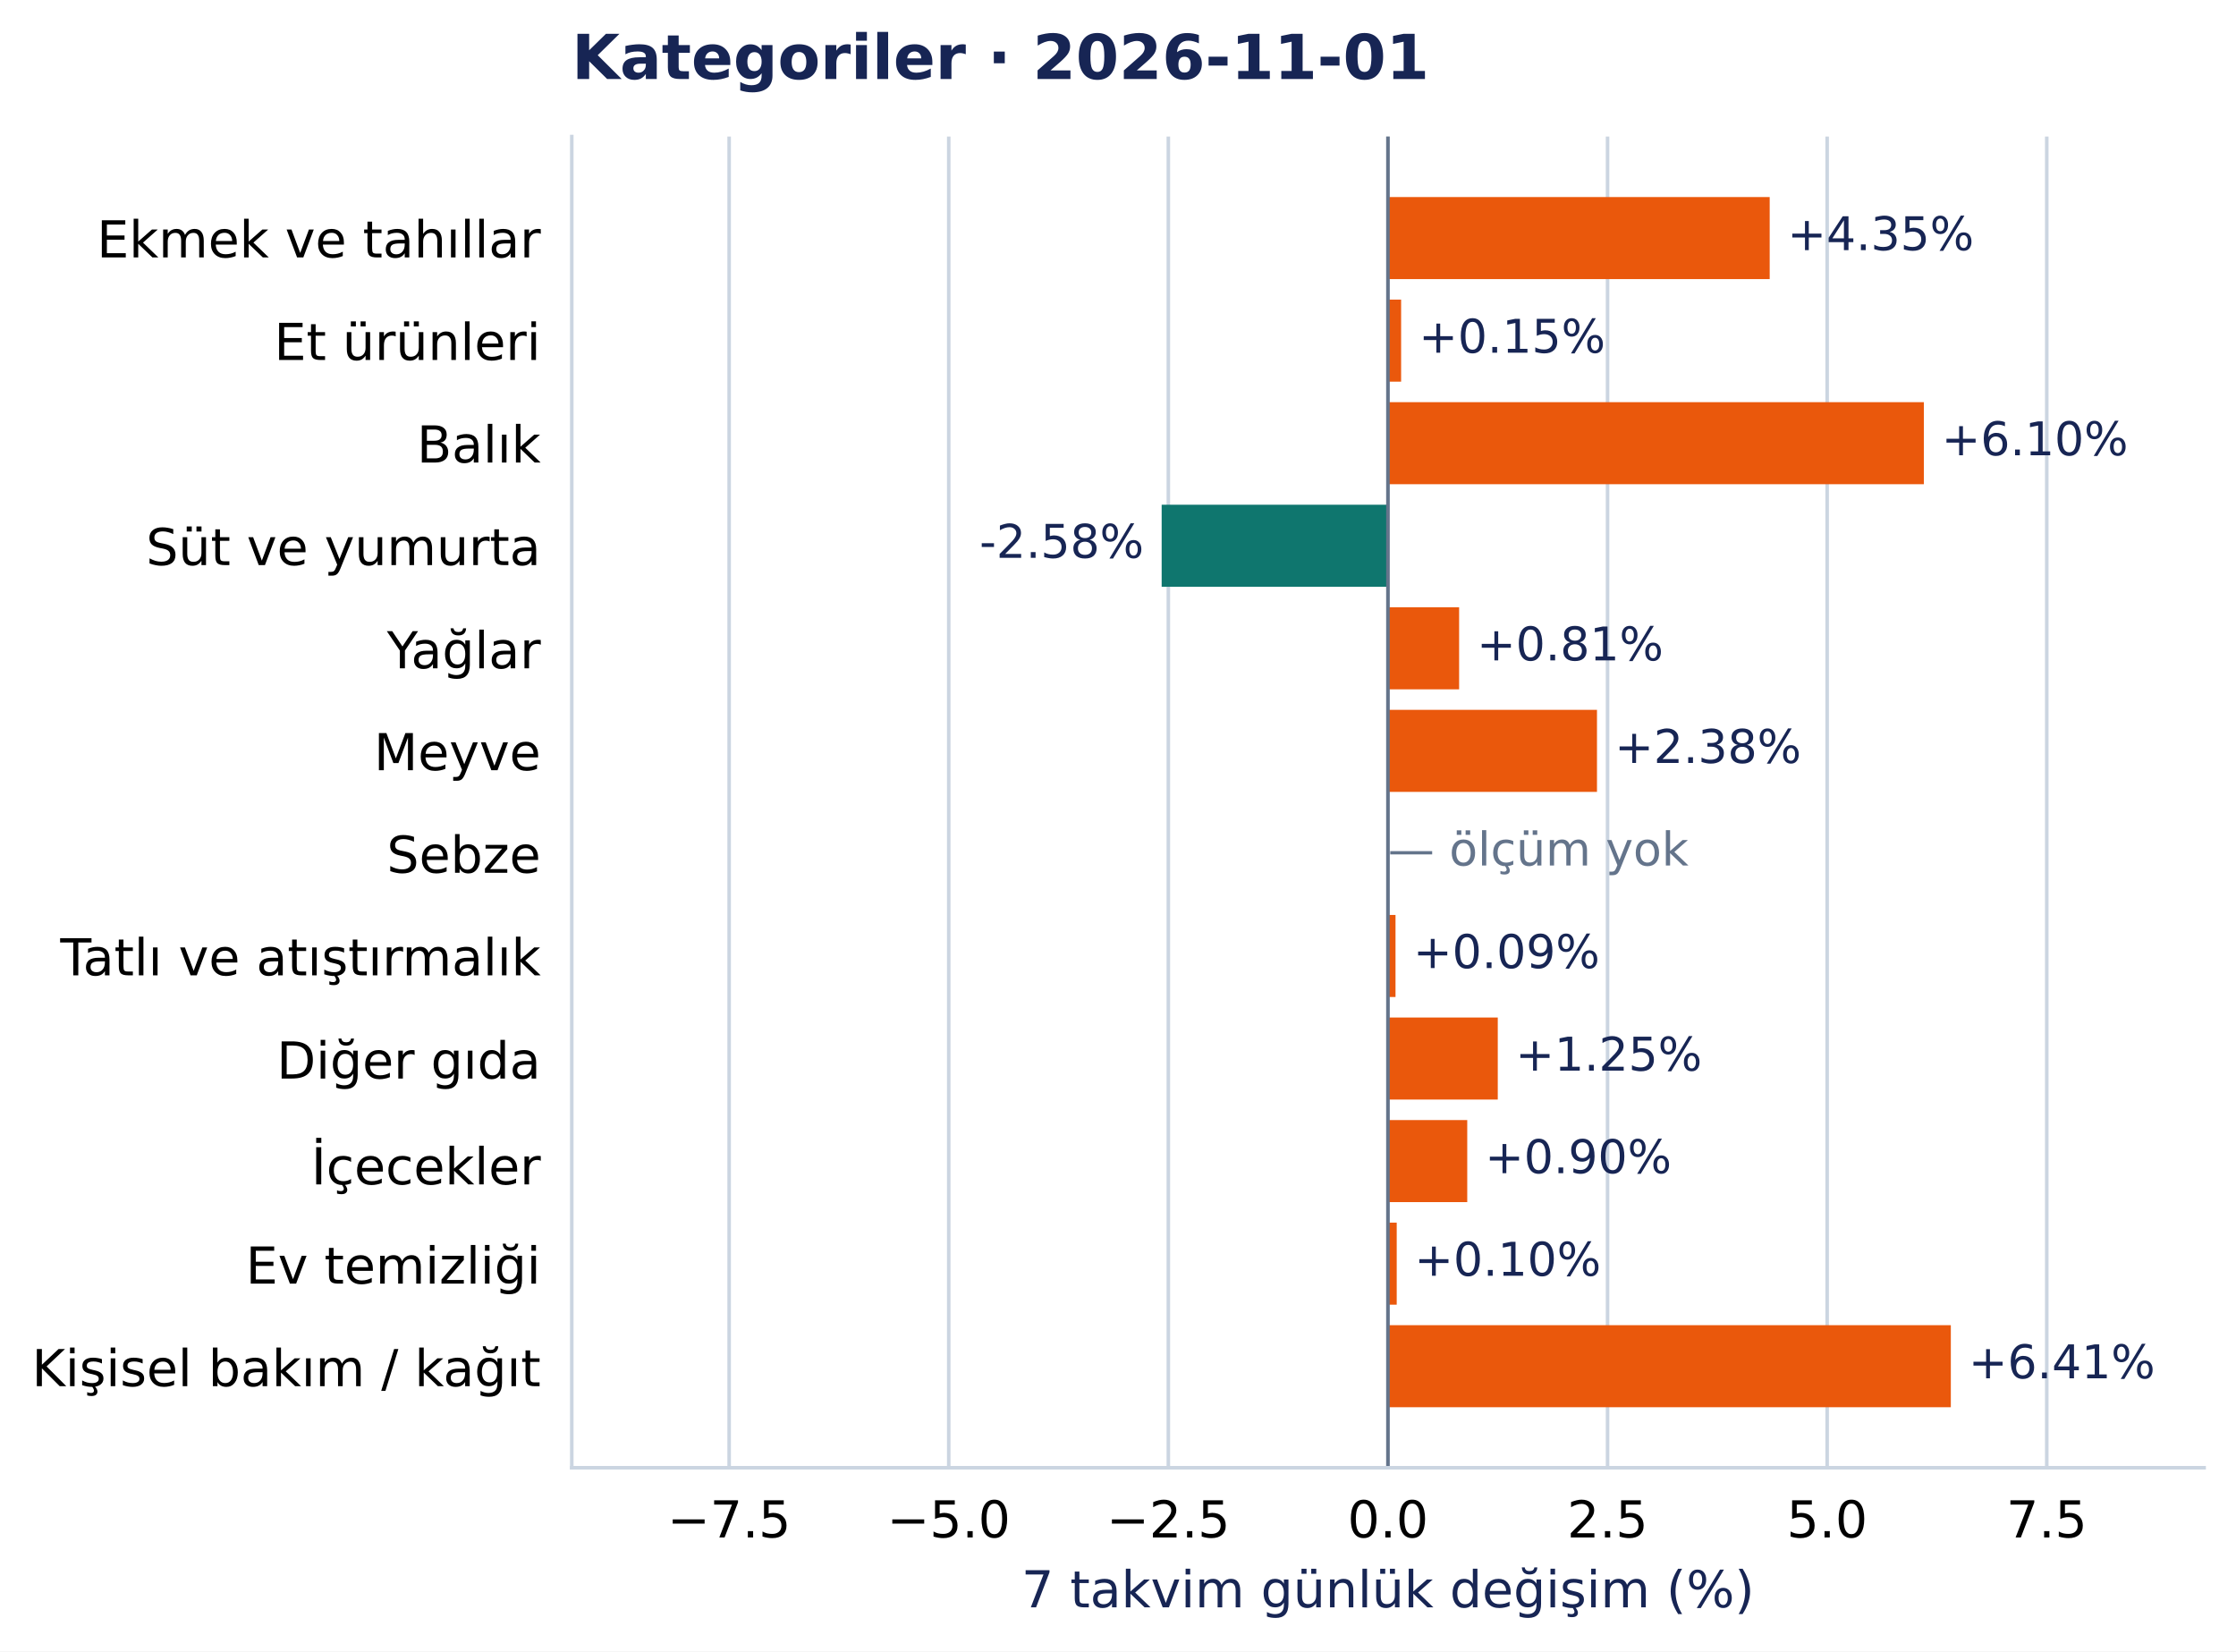
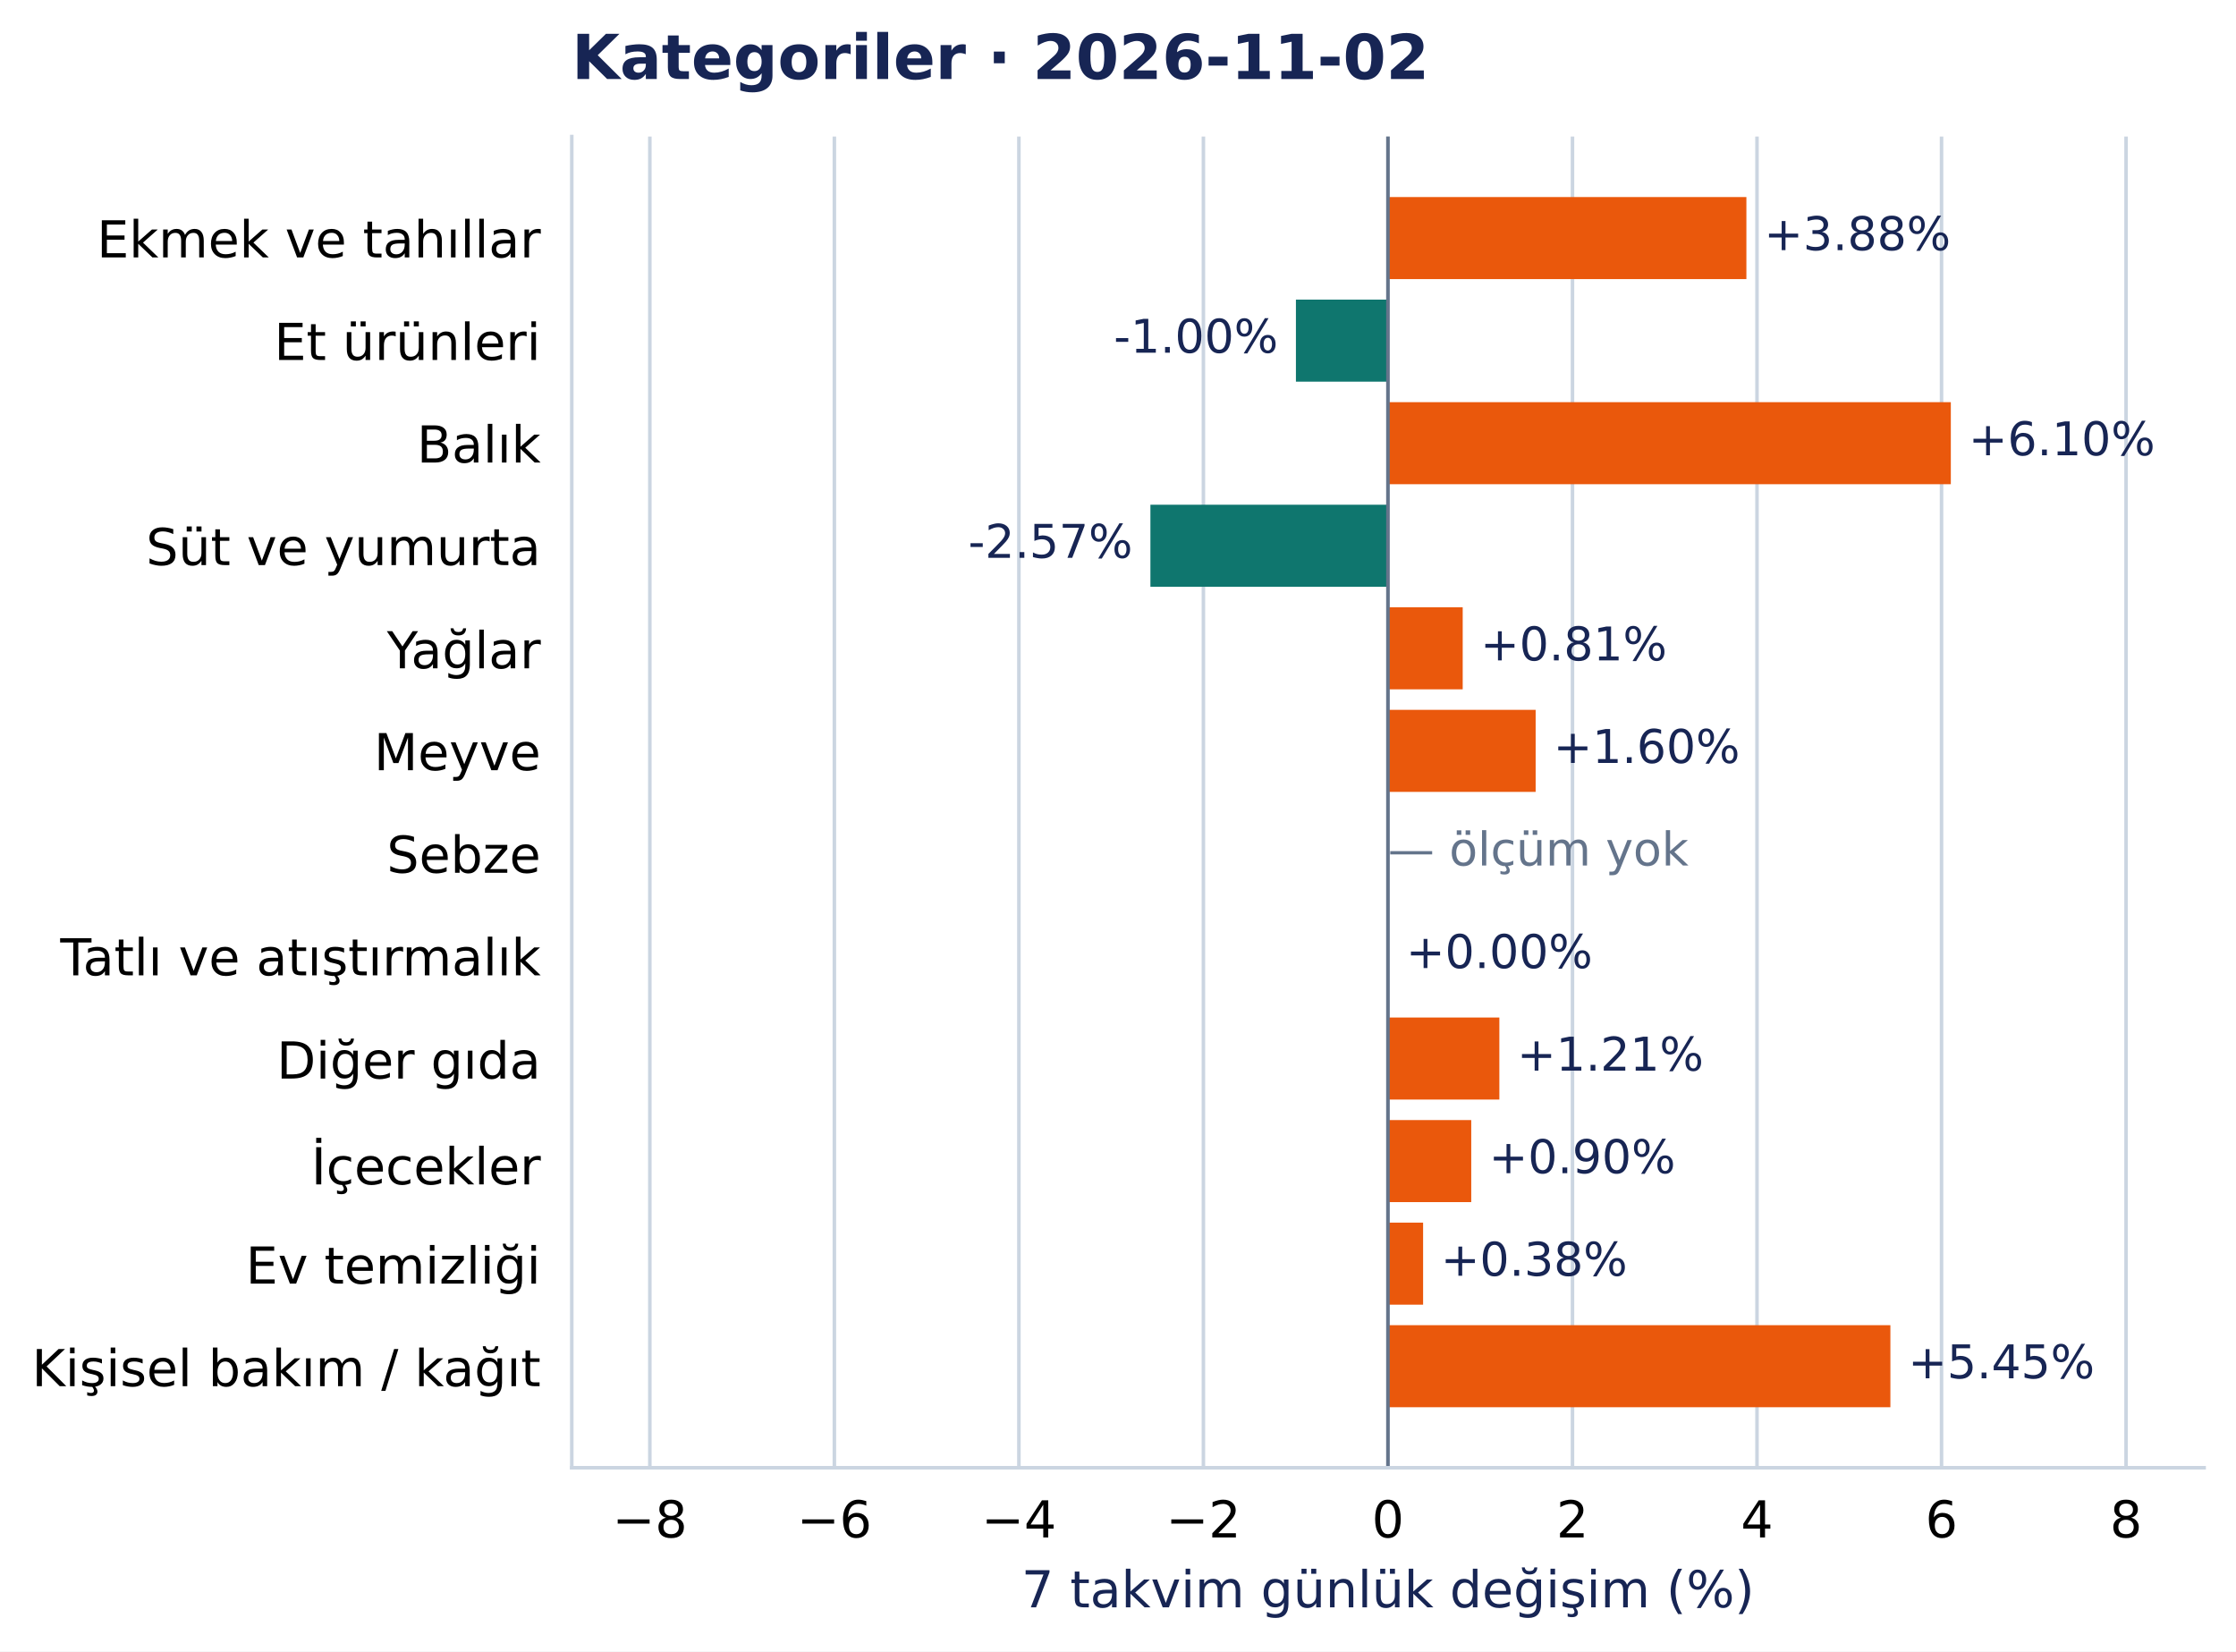
<svg xmlns="http://www.w3.org/2000/svg" width="504.998pt" height="372.97pt" viewBox="0 0 504.998 372.97" version="1.1">
  <defs>
    <style type="text/css">*{stroke-linejoin: round; stroke-linecap: butt}</style>
  </defs>
  <g id="figure_1">
    <g id="patch_1">
      <path d="M 0 372.97 L 504.998 372.97 L 504.998 0 L 0 0 z " style="fill: #ffffff" />
    </g>
    <g id="axes_1">
      <g id="patch_2">
        <path d="M 129.135 331.478 L 497.798 331.478 L 497.798 30.838 L 129.135 30.838 z " style="fill: #ffffff" />
      </g>
      <g id="matplotlib.axis_1">
        <g id="xtick_1">
          <g id="line2d_1">
-             <path d="M 164.675 331.478 L 164.675 30.838 " clip-path="url(#pcea90821e2)" style="fill: none; stroke: #cbd5e1; stroke-width: 0.8; stroke-linecap: square" />
+             <path d="M 146.766 331.478 L 146.766 30.838 " clip-path="url(#pcea90821e2)" style="fill: none; stroke: #cbd5e1; stroke-width: 0.8; stroke-linecap: square" />
          </g>
          <g id="line2d_2" />
          <g id="text_1">
-             <text style="font-size: 11.5px; font-family: 'DejaVu Sans', 'Bitstream Vera Sans', 'Computer Modern Sans Serif', 'Lucida Grande', 'Verdana', 'Geneva', 'Lucid', 'Arial', 'Helvetica', 'Avant Garde', sans-serif; text-anchor: middle" x="164.675" y="347.216" transform="rotate(-0 164.6746 347.2157)">−7.5</text>
+             <text style="font-size: 11.5px; font-family: 'DejaVu Sans', 'Bitstream Vera Sans', 'Computer Modern Sans Serif', 'Lucida Grande', 'Verdana', 'Geneva', 'Lucid', 'Arial', 'Helvetica', 'Avant Garde', sans-serif; text-anchor: middle" x="146.766" y="347.216" transform="rotate(-0 146.7661 347.2157)">−8</text>
          </g>
        </g>
        <g id="xtick_2">
          <g id="line2d_3">
-             <path d="M 214.272 331.478 L 214.272 30.838 " clip-path="url(#pcea90821e2)" style="fill: none; stroke: #cbd5e1; stroke-width: 0.8; stroke-linecap: square" />
+             <path d="M 188.441 331.478 L 188.441 30.838 " clip-path="url(#pcea90821e2)" style="fill: none; stroke: #cbd5e1; stroke-width: 0.8; stroke-linecap: square" />
          </g>
          <g id="line2d_4" />
          <g id="text_2">
-             <text style="font-size: 11.5px; font-family: 'DejaVu Sans', 'Bitstream Vera Sans', 'Computer Modern Sans Serif', 'Lucida Grande', 'Verdana', 'Geneva', 'Lucid', 'Arial', 'Helvetica', 'Avant Garde', sans-serif; text-anchor: middle" x="214.272" y="347.216" transform="rotate(-0 214.2719 347.2157)">−5.0</text>
+             <text style="font-size: 11.5px; font-family: 'DejaVu Sans', 'Bitstream Vera Sans', 'Computer Modern Sans Serif', 'Lucida Grande', 'Verdana', 'Geneva', 'Lucid', 'Arial', 'Helvetica', 'Avant Garde', sans-serif; text-anchor: middle" x="188.441" y="347.216" transform="rotate(-0 188.4412 347.2157)">−6</text>
          </g>
        </g>
        <g id="xtick_3">
          <g id="line2d_5">
-             <path d="M 263.869 331.478 L 263.869 30.838 " clip-path="url(#pcea90821e2)" style="fill: none; stroke: #cbd5e1; stroke-width: 0.8; stroke-linecap: square" />
+             <path d="M 230.116 331.478 L 230.116 30.838 " clip-path="url(#pcea90821e2)" style="fill: none; stroke: #cbd5e1; stroke-width: 0.8; stroke-linecap: square" />
          </g>
          <g id="line2d_6" />
          <g id="text_3">
-             <text style="font-size: 11.5px; font-family: 'DejaVu Sans', 'Bitstream Vera Sans', 'Computer Modern Sans Serif', 'Lucida Grande', 'Verdana', 'Geneva', 'Lucid', 'Arial', 'Helvetica', 'Avant Garde', sans-serif; text-anchor: middle" x="263.869" y="347.216" transform="rotate(-0 263.8693 347.2157)">−2.5</text>
+             <text style="font-size: 11.5px; font-family: 'DejaVu Sans', 'Bitstream Vera Sans', 'Computer Modern Sans Serif', 'Lucida Grande', 'Verdana', 'Geneva', 'Lucid', 'Arial', 'Helvetica', 'Avant Garde', sans-serif; text-anchor: middle" x="230.116" y="347.216" transform="rotate(-0 230.1163 347.2157)">−4</text>
          </g>
        </g>
        <g id="xtick_4">
          <g id="line2d_7">
-             <path d="M 313.467 331.478 L 313.467 30.838 " clip-path="url(#pcea90821e2)" style="fill: none; stroke: #cbd5e1; stroke-width: 0.8; stroke-linecap: square" />
+             <path d="M 271.791 331.478 L 271.791 30.838 " clip-path="url(#pcea90821e2)" style="fill: none; stroke: #cbd5e1; stroke-width: 0.8; stroke-linecap: square" />
          </g>
          <g id="line2d_8" />
          <g id="text_4">
-             <text style="font-size: 11.5px; font-family: 'DejaVu Sans', 'Bitstream Vera Sans', 'Computer Modern Sans Serif', 'Lucida Grande', 'Verdana', 'Geneva', 'Lucid', 'Arial', 'Helvetica', 'Avant Garde', sans-serif; text-anchor: middle" x="313.467" y="347.216" transform="rotate(-0 313.4666 347.2157)">0.0</text>
+             <text style="font-size: 11.5px; font-family: 'DejaVu Sans', 'Bitstream Vera Sans', 'Computer Modern Sans Serif', 'Lucida Grande', 'Verdana', 'Geneva', 'Lucid', 'Arial', 'Helvetica', 'Avant Garde', sans-serif; text-anchor: middle" x="271.791" y="347.216" transform="rotate(-0 271.7914 347.2157)">−2</text>
          </g>
        </g>
        <g id="xtick_5">
          <g id="line2d_9">
-             <path d="M 363.064 331.478 L 363.064 30.838 " clip-path="url(#pcea90821e2)" style="fill: none; stroke: #cbd5e1; stroke-width: 0.8; stroke-linecap: square" />
+             <path d="M 313.467 331.478 L 313.467 30.838 " clip-path="url(#pcea90821e2)" style="fill: none; stroke: #cbd5e1; stroke-width: 0.8; stroke-linecap: square" />
          </g>
          <g id="line2d_10" />
          <g id="text_5">
-             <text style="font-size: 11.5px; font-family: 'DejaVu Sans', 'Bitstream Vera Sans', 'Computer Modern Sans Serif', 'Lucida Grande', 'Verdana', 'Geneva', 'Lucid', 'Arial', 'Helvetica', 'Avant Garde', sans-serif; text-anchor: middle" x="363.064" y="347.216" transform="rotate(-0 363.0639 347.2157)">2.5</text>
+             <text style="font-size: 11.5px; font-family: 'DejaVu Sans', 'Bitstream Vera Sans', 'Computer Modern Sans Serif', 'Lucida Grande', 'Verdana', 'Geneva', 'Lucid', 'Arial', 'Helvetica', 'Avant Garde', sans-serif; text-anchor: middle" x="313.467" y="347.216" transform="rotate(-0 313.4666 347.2157)">0</text>
          </g>
        </g>
        <g id="xtick_6">
          <g id="line2d_11">
-             <path d="M 412.661 331.478 L 412.661 30.838 " clip-path="url(#pcea90821e2)" style="fill: none; stroke: #cbd5e1; stroke-width: 0.8; stroke-linecap: square" />
+             <path d="M 355.142 331.478 L 355.142 30.838 " clip-path="url(#pcea90821e2)" style="fill: none; stroke: #cbd5e1; stroke-width: 0.8; stroke-linecap: square" />
          </g>
          <g id="line2d_12" />
          <g id="text_6">
-             <text style="font-size: 11.5px; font-family: 'DejaVu Sans', 'Bitstream Vera Sans', 'Computer Modern Sans Serif', 'Lucida Grande', 'Verdana', 'Geneva', 'Lucid', 'Arial', 'Helvetica', 'Avant Garde', sans-serif; text-anchor: middle" x="412.661" y="347.216" transform="rotate(-0 412.6612 347.2157)">5.0</text>
+             <text style="font-size: 11.5px; font-family: 'DejaVu Sans', 'Bitstream Vera Sans', 'Computer Modern Sans Serif', 'Lucida Grande', 'Verdana', 'Geneva', 'Lucid', 'Arial', 'Helvetica', 'Avant Garde', sans-serif; text-anchor: middle" x="355.142" y="347.216" transform="rotate(-0 355.1417 347.2157)">2</text>
          </g>
        </g>
        <g id="xtick_7">
          <g id="line2d_13">
-             <path d="M 462.258 331.478 L 462.258 30.838 " clip-path="url(#pcea90821e2)" style="fill: none; stroke: #cbd5e1; stroke-width: 0.8; stroke-linecap: square" />
+             <path d="M 396.817 331.478 L 396.817 30.838 " clip-path="url(#pcea90821e2)" style="fill: none; stroke: #cbd5e1; stroke-width: 0.8; stroke-linecap: square" />
          </g>
          <g id="line2d_14" />
          <g id="text_7">
-             <text style="font-size: 11.5px; font-family: 'DejaVu Sans', 'Bitstream Vera Sans', 'Computer Modern Sans Serif', 'Lucida Grande', 'Verdana', 'Geneva', 'Lucid', 'Arial', 'Helvetica', 'Avant Garde', sans-serif; text-anchor: middle" x="462.258" y="347.216" transform="rotate(-0 462.2585 347.2157)">7.5</text>
-           </g>
-         </g>
-         <g id="text_8">
+             <text style="font-size: 11.5px; font-family: 'DejaVu Sans', 'Bitstream Vera Sans', 'Computer Modern Sans Serif', 'Lucida Grande', 'Verdana', 'Geneva', 'Lucid', 'Arial', 'Helvetica', 'Avant Garde', sans-serif; text-anchor: middle" x="396.817" y="347.216" transform="rotate(-0 396.8168 347.2157)">4</text>
+           </g>
+         </g>
+         <g id="xtick_8">
+           <g id="line2d_15">
+             <path d="M 438.492 331.478 L 438.492 30.838 " clip-path="url(#pcea90821e2)" style="fill: none; stroke: #cbd5e1; stroke-width: 0.8; stroke-linecap: square" />
+           </g>
+           <g id="line2d_16" />
+           <g id="text_8">
+             <text style="font-size: 11.5px; font-family: 'DejaVu Sans', 'Bitstream Vera Sans', 'Computer Modern Sans Serif', 'Lucida Grande', 'Verdana', 'Geneva', 'Lucid', 'Arial', 'Helvetica', 'Avant Garde', sans-serif; text-anchor: middle" x="438.492" y="347.216" transform="rotate(-0 438.4919 347.2157)">6</text>
+           </g>
+         </g>
+         <g id="xtick_9">
+           <g id="line2d_17">
+             <path d="M 480.167 331.478 L 480.167 30.838 " clip-path="url(#pcea90821e2)" style="fill: none; stroke: #cbd5e1; stroke-width: 0.8; stroke-linecap: square" />
+           </g>
+           <g id="line2d_18" />
+           <g id="text_9">
+             <text style="font-size: 11.5px; font-family: 'DejaVu Sans', 'Bitstream Vera Sans', 'Computer Modern Sans Serif', 'Lucida Grande', 'Verdana', 'Geneva', 'Lucid', 'Arial', 'Helvetica', 'Avant Garde', sans-serif; text-anchor: middle" x="480.167" y="347.216" transform="rotate(-0 480.1671 347.2157)">8</text>
+           </g>
+         </g>
+         <g id="text_10">
          <text style="font-size: 11.5px; font-family: 'DejaVu Sans', 'Bitstream Vera Sans', 'Computer Modern Sans Serif', 'Lucida Grande', 'Verdana', 'Geneva', 'Lucid', 'Arial', 'Helvetica', 'Avant Garde', sans-serif; text-anchor: middle; fill: #172554" x="313.467" y="363.008" transform="rotate(-0 313.4666 363.0077)">7 takvim günlük değişim (%)</text>
        </g>
      </g>
      <g id="matplotlib.axis_2">
        <g id="ytick_1">
-           <g id="line2d_15" />
-           <g id="text_9">
+           <g id="line2d_19" />
+           <g id="text_11">
            <text style="font-size: 11.5px; font-family: 'DejaVu Sans', 'Bitstream Vera Sans', 'Computer Modern Sans Serif', 'Lucida Grande', 'Verdana', 'Geneva', 'Lucid', 'Arial', 'Helvetica', 'Avant Garde', sans-serif; text-anchor: end" x="122.135" y="58.137" transform="rotate(-0 122.1353 58.13713)">Ekmek ve tahıllar</text>
          </g>
        </g>
        <g id="ytick_2">
-           <g id="line2d_16" />
-           <g id="text_10">
+           <g id="line2d_20" />
+           <g id="text_12">
            <text style="font-size: 11.5px; font-family: 'DejaVu Sans', 'Bitstream Vera Sans', 'Computer Modern Sans Serif', 'Lucida Grande', 'Verdana', 'Geneva', 'Lucid', 'Arial', 'Helvetica', 'Avant Garde', sans-serif; text-anchor: end" x="122.135" y="81.299" transform="rotate(-0 122.1353 81.29896)">Et ürünleri</text>
          </g>
        </g>
        <g id="ytick_3">
-           <g id="line2d_17" />
-           <g id="text_11">
+           <g id="line2d_21" />
+           <g id="text_13">
            <text style="font-size: 11.5px; font-family: 'DejaVu Sans', 'Bitstream Vera Sans', 'Computer Modern Sans Serif', 'Lucida Grande', 'Verdana', 'Geneva', 'Lucid', 'Arial', 'Helvetica', 'Avant Garde', sans-serif; text-anchor: end" x="122.135" y="104.461" transform="rotate(-0 122.1353 104.4608)">Balık</text>
          </g>
        </g>
        <g id="ytick_4">
-           <g id="line2d_18" />
-           <g id="text_12">
+           <g id="line2d_22" />
+           <g id="text_14">
            <text style="font-size: 11.5px; font-family: 'DejaVu Sans', 'Bitstream Vera Sans', 'Computer Modern Sans Serif', 'Lucida Grande', 'Verdana', 'Geneva', 'Lucid', 'Arial', 'Helvetica', 'Avant Garde', sans-serif; text-anchor: end" x="122.135" y="127.622" transform="rotate(-0 122.1353 127.6222)">Süt ve yumurta</text>
          </g>
        </g>
        <g id="ytick_5">
-           <g id="line2d_19" />
-           <g id="text_13">
+           <g id="line2d_23" />
+           <g id="text_15">
            <text style="font-size: 11.5px; font-family: 'DejaVu Sans', 'Bitstream Vera Sans', 'Computer Modern Sans Serif', 'Lucida Grande', 'Verdana', 'Geneva', 'Lucid', 'Arial', 'Helvetica', 'Avant Garde', sans-serif; text-anchor: end" x="122.135" y="150.93" transform="rotate(-0 122.1353 150.93)">Yağlar</text>
          </g>
        </g>
        <g id="ytick_6">
-           <g id="line2d_20" />
-           <g id="text_14">
+           <g id="line2d_24" />
+           <g id="text_16">
            <text style="font-size: 11.5px; font-family: 'DejaVu Sans', 'Bitstream Vera Sans', 'Computer Modern Sans Serif', 'Lucida Grande', 'Verdana', 'Geneva', 'Lucid', 'Arial', 'Helvetica', 'Avant Garde', sans-serif; text-anchor: end" x="122.135" y="173.946" transform="rotate(-0 122.1353 173.9458)">Meyve</text>
          </g>
        </g>
        <g id="ytick_7">
-           <g id="line2d_21" />
-           <g id="text_15">
+           <g id="line2d_25" />
+           <g id="text_17">
            <text style="font-size: 11.5px; font-family: 'DejaVu Sans', 'Bitstream Vera Sans', 'Computer Modern Sans Serif', 'Lucida Grande', 'Verdana', 'Geneva', 'Lucid', 'Arial', 'Helvetica', 'Avant Garde', sans-serif; text-anchor: end" x="122.135" y="197.108" transform="rotate(-0 122.1353 197.1081)">Sebze</text>
          </g>
        </g>
        <g id="ytick_8">
-           <g id="line2d_22" />
-           <g id="text_16">
+           <g id="line2d_26" />
+           <g id="text_18">
            <text style="font-size: 11.5px; font-family: 'DejaVu Sans', 'Bitstream Vera Sans', 'Computer Modern Sans Serif', 'Lucida Grande', 'Verdana', 'Geneva', 'Lucid', 'Arial', 'Helvetica', 'Avant Garde', sans-serif; text-anchor: end" x="122.135" y="220.27" transform="rotate(-0 122.1353 220.27)">Tatlı ve atıştırmalık</text>
          </g>
        </g>
        <g id="ytick_9">
-           <g id="line2d_23" />
-           <g id="text_17">
+           <g id="line2d_27" />
+           <g id="text_19">
            <text style="font-size: 11.5px; font-family: 'DejaVu Sans', 'Bitstream Vera Sans', 'Computer Modern Sans Serif', 'Lucida Grande', 'Verdana', 'Geneva', 'Lucid', 'Arial', 'Helvetica', 'Avant Garde', sans-serif; text-anchor: end" x="122.135" y="243.577" transform="rotate(-0 122.1353 243.5773)">Diğer gıda</text>
          </g>
        </g>
        <g id="ytick_10">
-           <g id="line2d_24" />
-           <g id="text_18">
+           <g id="line2d_28" />
+           <g id="text_20">
            <text style="font-size: 11.5px; font-family: 'DejaVu Sans', 'Bitstream Vera Sans', 'Computer Modern Sans Serif', 'Lucida Grande', 'Verdana', 'Geneva', 'Lucid', 'Arial', 'Helvetica', 'Avant Garde', sans-serif; text-anchor: end" x="122.135" y="267.48" transform="rotate(-0 122.1353 267.4804)">İçecekler</text>
          </g>
        </g>
        <g id="ytick_11">
-           <g id="line2d_25" />
-           <g id="text_19">
+           <g id="line2d_29" />
+           <g id="text_21">
            <text style="font-size: 11.5px; font-family: 'DejaVu Sans', 'Bitstream Vera Sans', 'Computer Modern Sans Serif', 'Lucida Grande', 'Verdana', 'Geneva', 'Lucid', 'Arial', 'Helvetica', 'Avant Garde', sans-serif; text-anchor: end" x="122.135" y="289.901" transform="rotate(-0 122.1353 289.901)">Ev temizliği</text>
          </g>
        </g>
        <g id="ytick_12">
-           <g id="line2d_26" />
-           <g id="text_20">
+           <g id="line2d_30" />
+           <g id="text_22">
            <text style="font-size: 11.5px; font-family: 'DejaVu Sans', 'Bitstream Vera Sans', 'Computer Modern Sans Serif', 'Lucida Grande', 'Verdana', 'Geneva', 'Lucid', 'Arial', 'Helvetica', 'Avant Garde', sans-serif; text-anchor: end" x="122.135" y="313.063" transform="rotate(-0 122.1353 313.0628)">Kişisel bakım / kağıt</text>
          </g>
        </g>
      </g>
      <g id="patch_3">
-         <path d="M 313.467 44.503 L 399.684 44.503 L 399.684 63.033 L 313.467 63.033 z " clip-path="url(#pcea90821e2)" style="fill: #ea580c" />
+         <path d="M 313.467 44.503 L 394.42 44.503 L 394.42 63.033 L 313.467 63.033 z " clip-path="url(#pcea90821e2)" style="fill: #ea580c" />
      </g>
      <g id="patch_4">
-         <path d="M 313.467 67.665 L 316.439 67.665 L 316.439 86.195 L 313.467 86.195 z " clip-path="url(#pcea90821e2)" style="fill: #ea580c" />
+         <path d="M 313.467 67.665 L 292.683 67.665 L 292.683 86.195 L 313.467 86.195 z " clip-path="url(#pcea90821e2)" style="fill: #0f766e" />
      </g>
      <g id="patch_5">
-         <path d="M 313.467 90.827 L 434.499 90.827 L 434.499 109.356 L 313.467 109.356 z " clip-path="url(#pcea90821e2)" style="fill: #ea580c" />
+         <path d="M 313.467 90.827 L 440.592 90.827 L 440.592 109.356 L 313.467 109.356 z " clip-path="url(#pcea90821e2)" style="fill: #ea580c" />
      </g>
      <g id="patch_6">
-         <path d="M 313.467 113.989 L 262.359 113.989 L 262.359 132.518 L 313.467 132.518 z " clip-path="url(#pcea90821e2)" style="fill: #0f766e" />
+         <path d="M 313.467 113.989 L 259.818 113.989 L 259.818 132.518 L 313.467 132.518 z " clip-path="url(#pcea90821e2)" style="fill: #0f766e" />
      </g>
      <g id="patch_7">
-         <path d="M 313.467 137.151 L 329.54 137.151 L 329.54 155.68 L 313.467 155.68 z " clip-path="url(#pcea90821e2)" style="fill: #ea580c" />
+         <path d="M 313.467 137.151 L 330.349 137.151 L 330.349 155.68 L 313.467 155.68 z " clip-path="url(#pcea90821e2)" style="fill: #ea580c" />
      </g>
      <g id="patch_8">
-         <path d="M 313.467 160.312 L 360.676 160.312 L 360.676 178.842 L 313.467 178.842 z " clip-path="url(#pcea90821e2)" style="fill: #ea580c" />
+         <path d="M 313.467 160.312 L 346.824 160.312 L 346.824 178.842 L 313.467 178.842 z " clip-path="url(#pcea90821e2)" style="fill: #ea580c" />
      </g>
      <g id="patch_9">
-         <path d="M 313.467 206.636 L 315.175 206.636 L 315.175 225.166 L 313.467 225.166 z " clip-path="url(#pcea90821e2)" style="fill: #ea580c" />
+         <path d="M 313.467 206.636 L 313.55 206.636 L 313.55 225.166 L 313.467 225.166 z " clip-path="url(#pcea90821e2)" style="fill: #ea580c" />
      </g>
      <g id="patch_10">
-         <path d="M 313.467 229.798 L 338.269 229.798 L 338.269 248.327 L 313.467 248.327 z " clip-path="url(#pcea90821e2)" style="fill: #ea580c" />
+         <path d="M 313.467 229.798 L 338.629 229.798 L 338.629 248.327 L 313.467 248.327 z " clip-path="url(#pcea90821e2)" style="fill: #ea580c" />
      </g>
      <g id="patch_11">
-         <path d="M 313.467 252.96 L 331.375 252.96 L 331.375 271.489 L 313.467 271.489 z " clip-path="url(#pcea90821e2)" style="fill: #ea580c" />
+         <path d="M 313.467 252.96 L 332.277 252.96 L 332.277 271.489 L 313.467 271.489 z " clip-path="url(#pcea90821e2)" style="fill: #ea580c" />
      </g>
      <g id="patch_12">
-         <path d="M 313.467 276.122 L 315.446 276.122 L 315.446 294.651 L 313.467 294.651 z " clip-path="url(#pcea90821e2)" style="fill: #ea580c" />
+         <path d="M 313.467 276.122 L 321.405 276.122 L 321.405 294.651 L 313.467 294.651 z " clip-path="url(#pcea90821e2)" style="fill: #ea580c" />
      </g>
      <g id="patch_13">
-         <path d="M 313.467 299.283 L 440.592 299.283 L 440.592 317.813 L 313.467 317.813 z " clip-path="url(#pcea90821e2)" style="fill: #ea580c" />
-       </g>
-       <g id="line2d_27">
+         <path d="M 313.467 299.283 L 426.942 299.283 L 426.942 317.813 L 313.467 317.813 z " clip-path="url(#pcea90821e2)" style="fill: #ea580c" />
+       </g>
+       <g id="line2d_31">
        <path d="M 313.467 331.478 L 313.467 30.838 " clip-path="url(#pcea90821e2)" style="fill: none; stroke: #64748b; stroke-width: 0.8; stroke-linecap: square" />
      </g>
      <g id="patch_14">
        <path d="M 129.135 331.478 L 129.135 30.838 " style="fill: none; stroke: #cbd5e1; stroke-width: 0.8; stroke-linejoin: miter; stroke-linecap: square" />
      </g>
      <g id="patch_15">
        <path d="M 129.135 331.478 L 497.798 331.478 " style="fill: none; stroke: #cbd5e1; stroke-width: 0.8; stroke-linejoin: miter; stroke-linecap: square" />
      </g>
-       <g id="text_21">
-         <text style="font-size: 10.5px; font-family: 'DejaVu Sans', 'Bitstream Vera Sans', 'Computer Modern Sans Serif', 'Lucida Grande', 'Verdana', 'Geneva', 'Lucid', 'Arial', 'Helvetica', 'Avant Garde', sans-serif; text-anchor: start; fill: #172554" x="403.684" y="56.496" transform="rotate(-0 403.684 56.49557)">+4.35%</text>
-       </g>
-       <g id="text_22">
-         <text style="font-size: 10.5px; font-family: 'DejaVu Sans', 'Bitstream Vera Sans', 'Computer Modern Sans Serif', 'Lucida Grande', 'Verdana', 'Geneva', 'Lucid', 'Arial', 'Helvetica', 'Avant Garde', sans-serif; text-anchor: start; fill: #172554" x="320.439" y="79.657" transform="rotate(-0 320.4387 79.6574)">+0.15%</text>
-       </g>
      <g id="text_23">
-         <text style="font-size: 10.5px; font-family: 'DejaVu Sans', 'Bitstream Vera Sans', 'Computer Modern Sans Serif', 'Lucida Grande', 'Verdana', 'Geneva', 'Lucid', 'Arial', 'Helvetica', 'Avant Garde', sans-serif; text-anchor: start; fill: #172554" x="438.499" y="102.819" transform="rotate(-0 438.4991 102.8192)">+6.10%</text>
+         <text style="font-size: 10.5px; font-family: 'DejaVu Sans', 'Bitstream Vera Sans', 'Computer Modern Sans Serif', 'Lucida Grande', 'Verdana', 'Geneva', 'Lucid', 'Arial', 'Helvetica', 'Avant Garde', sans-serif; text-anchor: start; fill: #172554" x="398.42" y="56.496" transform="rotate(-0 398.4204 56.49557)">+3.88%</text>
      </g>
      <g id="text_24">
-         <text style="font-size: 10.5px; font-family: 'DejaVu Sans', 'Bitstream Vera Sans', 'Computer Modern Sans Serif', 'Lucida Grande', 'Verdana', 'Geneva', 'Lucid', 'Arial', 'Helvetica', 'Avant Garde', sans-serif; text-anchor: end; fill: #172554" x="258.359" y="125.981" transform="rotate(-0 258.3587 125.9811)">-2.58%</text>
+         <text style="font-size: 10.5px; font-family: 'DejaVu Sans', 'Bitstream Vera Sans', 'Computer Modern Sans Serif', 'Lucida Grande', 'Verdana', 'Geneva', 'Lucid', 'Arial', 'Helvetica', 'Avant Garde', sans-serif; text-anchor: end; fill: #172554" x="288.683" y="79.657" transform="rotate(-0 288.683 79.6574)">-1.00%</text>
      </g>
      <g id="text_25">
-         <text style="font-size: 10.5px; font-family: 'DejaVu Sans', 'Bitstream Vera Sans', 'Computer Modern Sans Serif', 'Lucida Grande', 'Verdana', 'Geneva', 'Lucid', 'Arial', 'Helvetica', 'Avant Garde', sans-serif; text-anchor: start; fill: #172554" x="333.54" y="149.143" transform="rotate(-0 333.5399 149.1429)">+0.81%</text>
+         <text style="font-size: 10.5px; font-family: 'DejaVu Sans', 'Bitstream Vera Sans', 'Computer Modern Sans Serif', 'Lucida Grande', 'Verdana', 'Geneva', 'Lucid', 'Arial', 'Helvetica', 'Avant Garde', sans-serif; text-anchor: start; fill: #172554" x="444.592" y="102.819" transform="rotate(-0 444.5916 102.8192)">+6.10%</text>
      </g>
      <g id="text_26">
-         <text style="font-size: 10.5px; font-family: 'DejaVu Sans', 'Bitstream Vera Sans', 'Computer Modern Sans Serif', 'Lucida Grande', 'Verdana', 'Geneva', 'Lucid', 'Arial', 'Helvetica', 'Avant Garde', sans-serif; text-anchor: start; fill: #172554" x="364.676" y="172.305" transform="rotate(-0 364.6758 172.3047)">+2.38%</text>
+         <text style="font-size: 10.5px; font-family: 'DejaVu Sans', 'Bitstream Vera Sans', 'Computer Modern Sans Serif', 'Lucida Grande', 'Verdana', 'Geneva', 'Lucid', 'Arial', 'Helvetica', 'Avant Garde', sans-serif; text-anchor: end; fill: #172554" x="255.818" y="125.981" transform="rotate(-0 255.8177 125.9811)">-2.57%</text>
      </g>
      <g id="text_27">
+         <text style="font-size: 10.5px; font-family: 'DejaVu Sans', 'Bitstream Vera Sans', 'Computer Modern Sans Serif', 'Lucida Grande', 'Verdana', 'Geneva', 'Lucid', 'Arial', 'Helvetica', 'Avant Garde', sans-serif; text-anchor: start; fill: #172554" x="334.349" y="149.143" transform="rotate(-0 334.349 149.1429)">+0.81%</text>
+       </g>
+       <g id="text_28">
+         <text style="font-size: 10.5px; font-family: 'DejaVu Sans', 'Bitstream Vera Sans', 'Computer Modern Sans Serif', 'Lucida Grande', 'Verdana', 'Geneva', 'Lucid', 'Arial', 'Helvetica', 'Avant Garde', sans-serif; text-anchor: start; fill: #172554" x="350.824" y="172.305" transform="rotate(-0 350.8238 172.3047)">+1.60%</text>
+       </g>
+       <g id="text_29">
        <text style="font-size: 10.5px; font-family: 'DejaVu Sans', 'Bitstream Vera Sans', 'Computer Modern Sans Serif', 'Lucida Grande', 'Verdana', 'Geneva', 'Lucid', 'Arial', 'Helvetica', 'Avant Garde', sans-serif; text-anchor: start; fill: #64748b" x="313.467" y="195.467" transform="rotate(-0 313.4666 195.467)">  — ölçüm yok</text>
      </g>
-       <g id="text_28">
-         <text style="font-size: 10.5px; font-family: 'DejaVu Sans', 'Bitstream Vera Sans', 'Computer Modern Sans Serif', 'Lucida Grande', 'Verdana', 'Geneva', 'Lucid', 'Arial', 'Helvetica', 'Avant Garde', sans-serif; text-anchor: start; fill: #172554" x="319.175" y="218.628" transform="rotate(-0 319.1745 218.6284)">+0.09%</text>
-       </g>
-       <g id="text_29">
-         <text style="font-size: 10.5px; font-family: 'DejaVu Sans', 'Bitstream Vera Sans', 'Computer Modern Sans Serif', 'Lucida Grande', 'Verdana', 'Geneva', 'Lucid', 'Arial', 'Helvetica', 'Avant Garde', sans-serif; text-anchor: start; fill: #172554" x="342.269" y="241.79" transform="rotate(-0 342.2689 241.7902)">+1.25%</text>
-       </g>
      <g id="text_30">
-         <text style="font-size: 10.5px; font-family: 'DejaVu Sans', 'Bitstream Vera Sans', 'Computer Modern Sans Serif', 'Lucida Grande', 'Verdana', 'Geneva', 'Lucid', 'Arial', 'Helvetica', 'Avant Garde', sans-serif; text-anchor: start; fill: #172554" x="335.375" y="264.952" transform="rotate(-0 335.3754 264.9521)">+0.90%</text>
+         <text style="font-size: 10.5px; font-family: 'DejaVu Sans', 'Bitstream Vera Sans', 'Computer Modern Sans Serif', 'Lucida Grande', 'Verdana', 'Geneva', 'Lucid', 'Arial', 'Helvetica', 'Avant Garde', sans-serif; text-anchor: start; fill: #172554" x="317.55" y="218.628" transform="rotate(-0 317.55 218.6284)">+0.00%</text>
      </g>
      <g id="text_31">
-         <text style="font-size: 10.5px; font-family: 'DejaVu Sans', 'Bitstream Vera Sans', 'Computer Modern Sans Serif', 'Lucida Grande', 'Verdana', 'Geneva', 'Lucid', 'Arial', 'Helvetica', 'Avant Garde', sans-serif; text-anchor: start; fill: #172554" x="319.446" y="288.114" transform="rotate(-0 319.4456 288.1139)">+0.10%</text>
+         <text style="font-size: 10.5px; font-family: 'DejaVu Sans', 'Bitstream Vera Sans', 'Computer Modern Sans Serif', 'Lucida Grande', 'Verdana', 'Geneva', 'Lucid', 'Arial', 'Helvetica', 'Avant Garde', sans-serif; text-anchor: start; fill: #172554" x="342.629" y="241.79" transform="rotate(-0 342.6286 241.7902)">+1.21%</text>
      </g>
      <g id="text_32">
-         <text style="font-size: 10.5px; font-family: 'DejaVu Sans', 'Bitstream Vera Sans', 'Computer Modern Sans Serif', 'Lucida Grande', 'Verdana', 'Geneva', 'Lucid', 'Arial', 'Helvetica', 'Avant Garde', sans-serif; text-anchor: start; fill: #172554" x="444.592" y="311.276" transform="rotate(-0 444.5916 311.2757)">+6.41%</text>
+         <text style="font-size: 10.5px; font-family: 'DejaVu Sans', 'Bitstream Vera Sans', 'Computer Modern Sans Serif', 'Lucida Grande', 'Verdana', 'Geneva', 'Lucid', 'Arial', 'Helvetica', 'Avant Garde', sans-serif; text-anchor: start; fill: #172554" x="336.277" y="264.952" transform="rotate(-0 336.2769 264.9521)">+0.90%</text>
      </g>
      <g id="text_33">
-         <text style="font-weight: 700; font-size: 14px; font-family: 'DejaVu Sans', 'Bitstream Vera Sans', 'Computer Modern Sans Serif', 'Lucida Grande', 'Verdana', 'Geneva', 'Lucid', 'Arial', 'Helvetica', 'Avant Garde', sans-serif; text-anchor: start; fill: #172554" x="129.135" y="17.838" transform="rotate(-0 129.1353 17.83781)">Kategoriler · 2026-11-01</text>
+         <text style="font-size: 10.5px; font-family: 'DejaVu Sans', 'Bitstream Vera Sans', 'Computer Modern Sans Serif', 'Lucida Grande', 'Verdana', 'Geneva', 'Lucid', 'Arial', 'Helvetica', 'Avant Garde', sans-serif; text-anchor: start; fill: #172554" x="325.405" y="288.114" transform="rotate(-0 325.4053 288.1139)">+0.38%</text>
+       </g>
+       <g id="text_34">
+         <text style="font-size: 10.5px; font-family: 'DejaVu Sans', 'Bitstream Vera Sans', 'Computer Modern Sans Serif', 'Lucida Grande', 'Verdana', 'Geneva', 'Lucid', 'Arial', 'Helvetica', 'Avant Garde', sans-serif; text-anchor: start; fill: #172554" x="430.942" y="311.276" transform="rotate(-0 430.9422 311.2757)">+5.45%</text>
+       </g>
+       <g id="text_35">
+         <text style="font-weight: 700; font-size: 14px; font-family: 'DejaVu Sans', 'Bitstream Vera Sans', 'Computer Modern Sans Serif', 'Lucida Grande', 'Verdana', 'Geneva', 'Lucid', 'Arial', 'Helvetica', 'Avant Garde', sans-serif; text-anchor: start; fill: #172554" x="129.135" y="17.838" transform="rotate(-0 129.1353 17.83781)">Kategoriler · 2026-11-02</text>
      </g>
    </g>
  </g>
  <defs>
    <clipPath id="pcea90821e2">
      <rect x="129.135" y="30.838" width="368.663" height="300.641" />
    </clipPath>
  </defs>
</svg>
